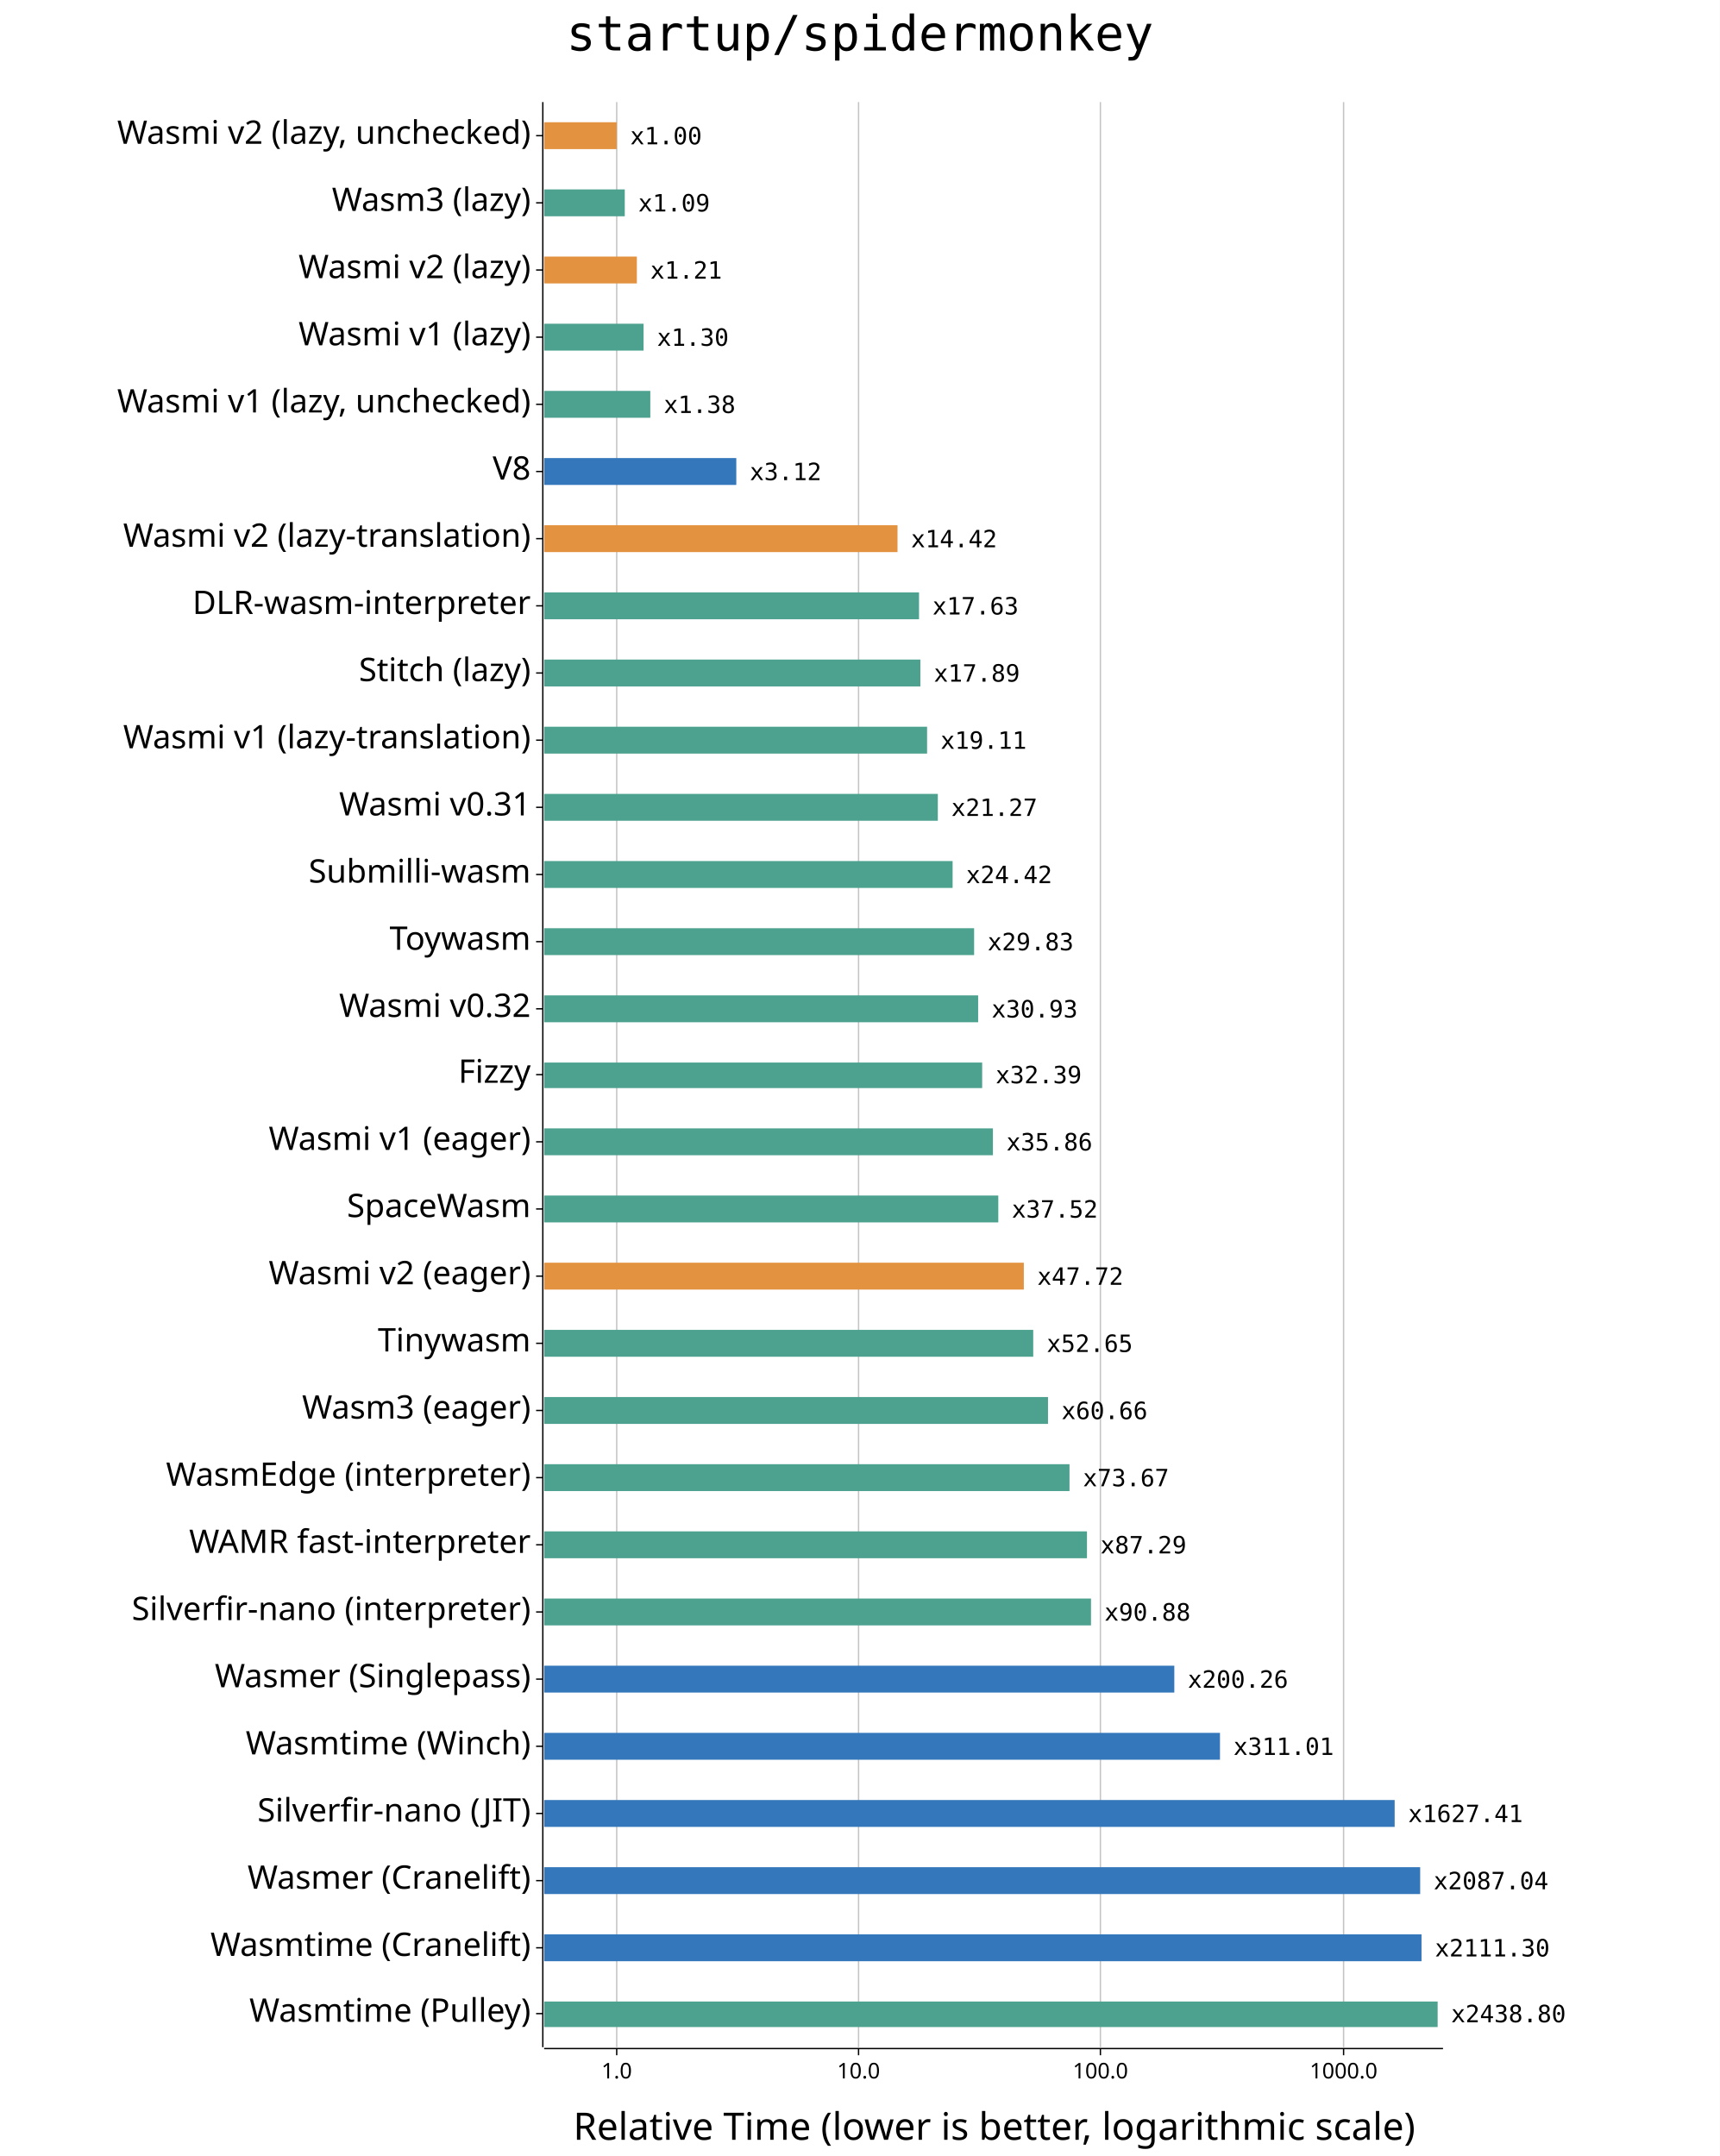
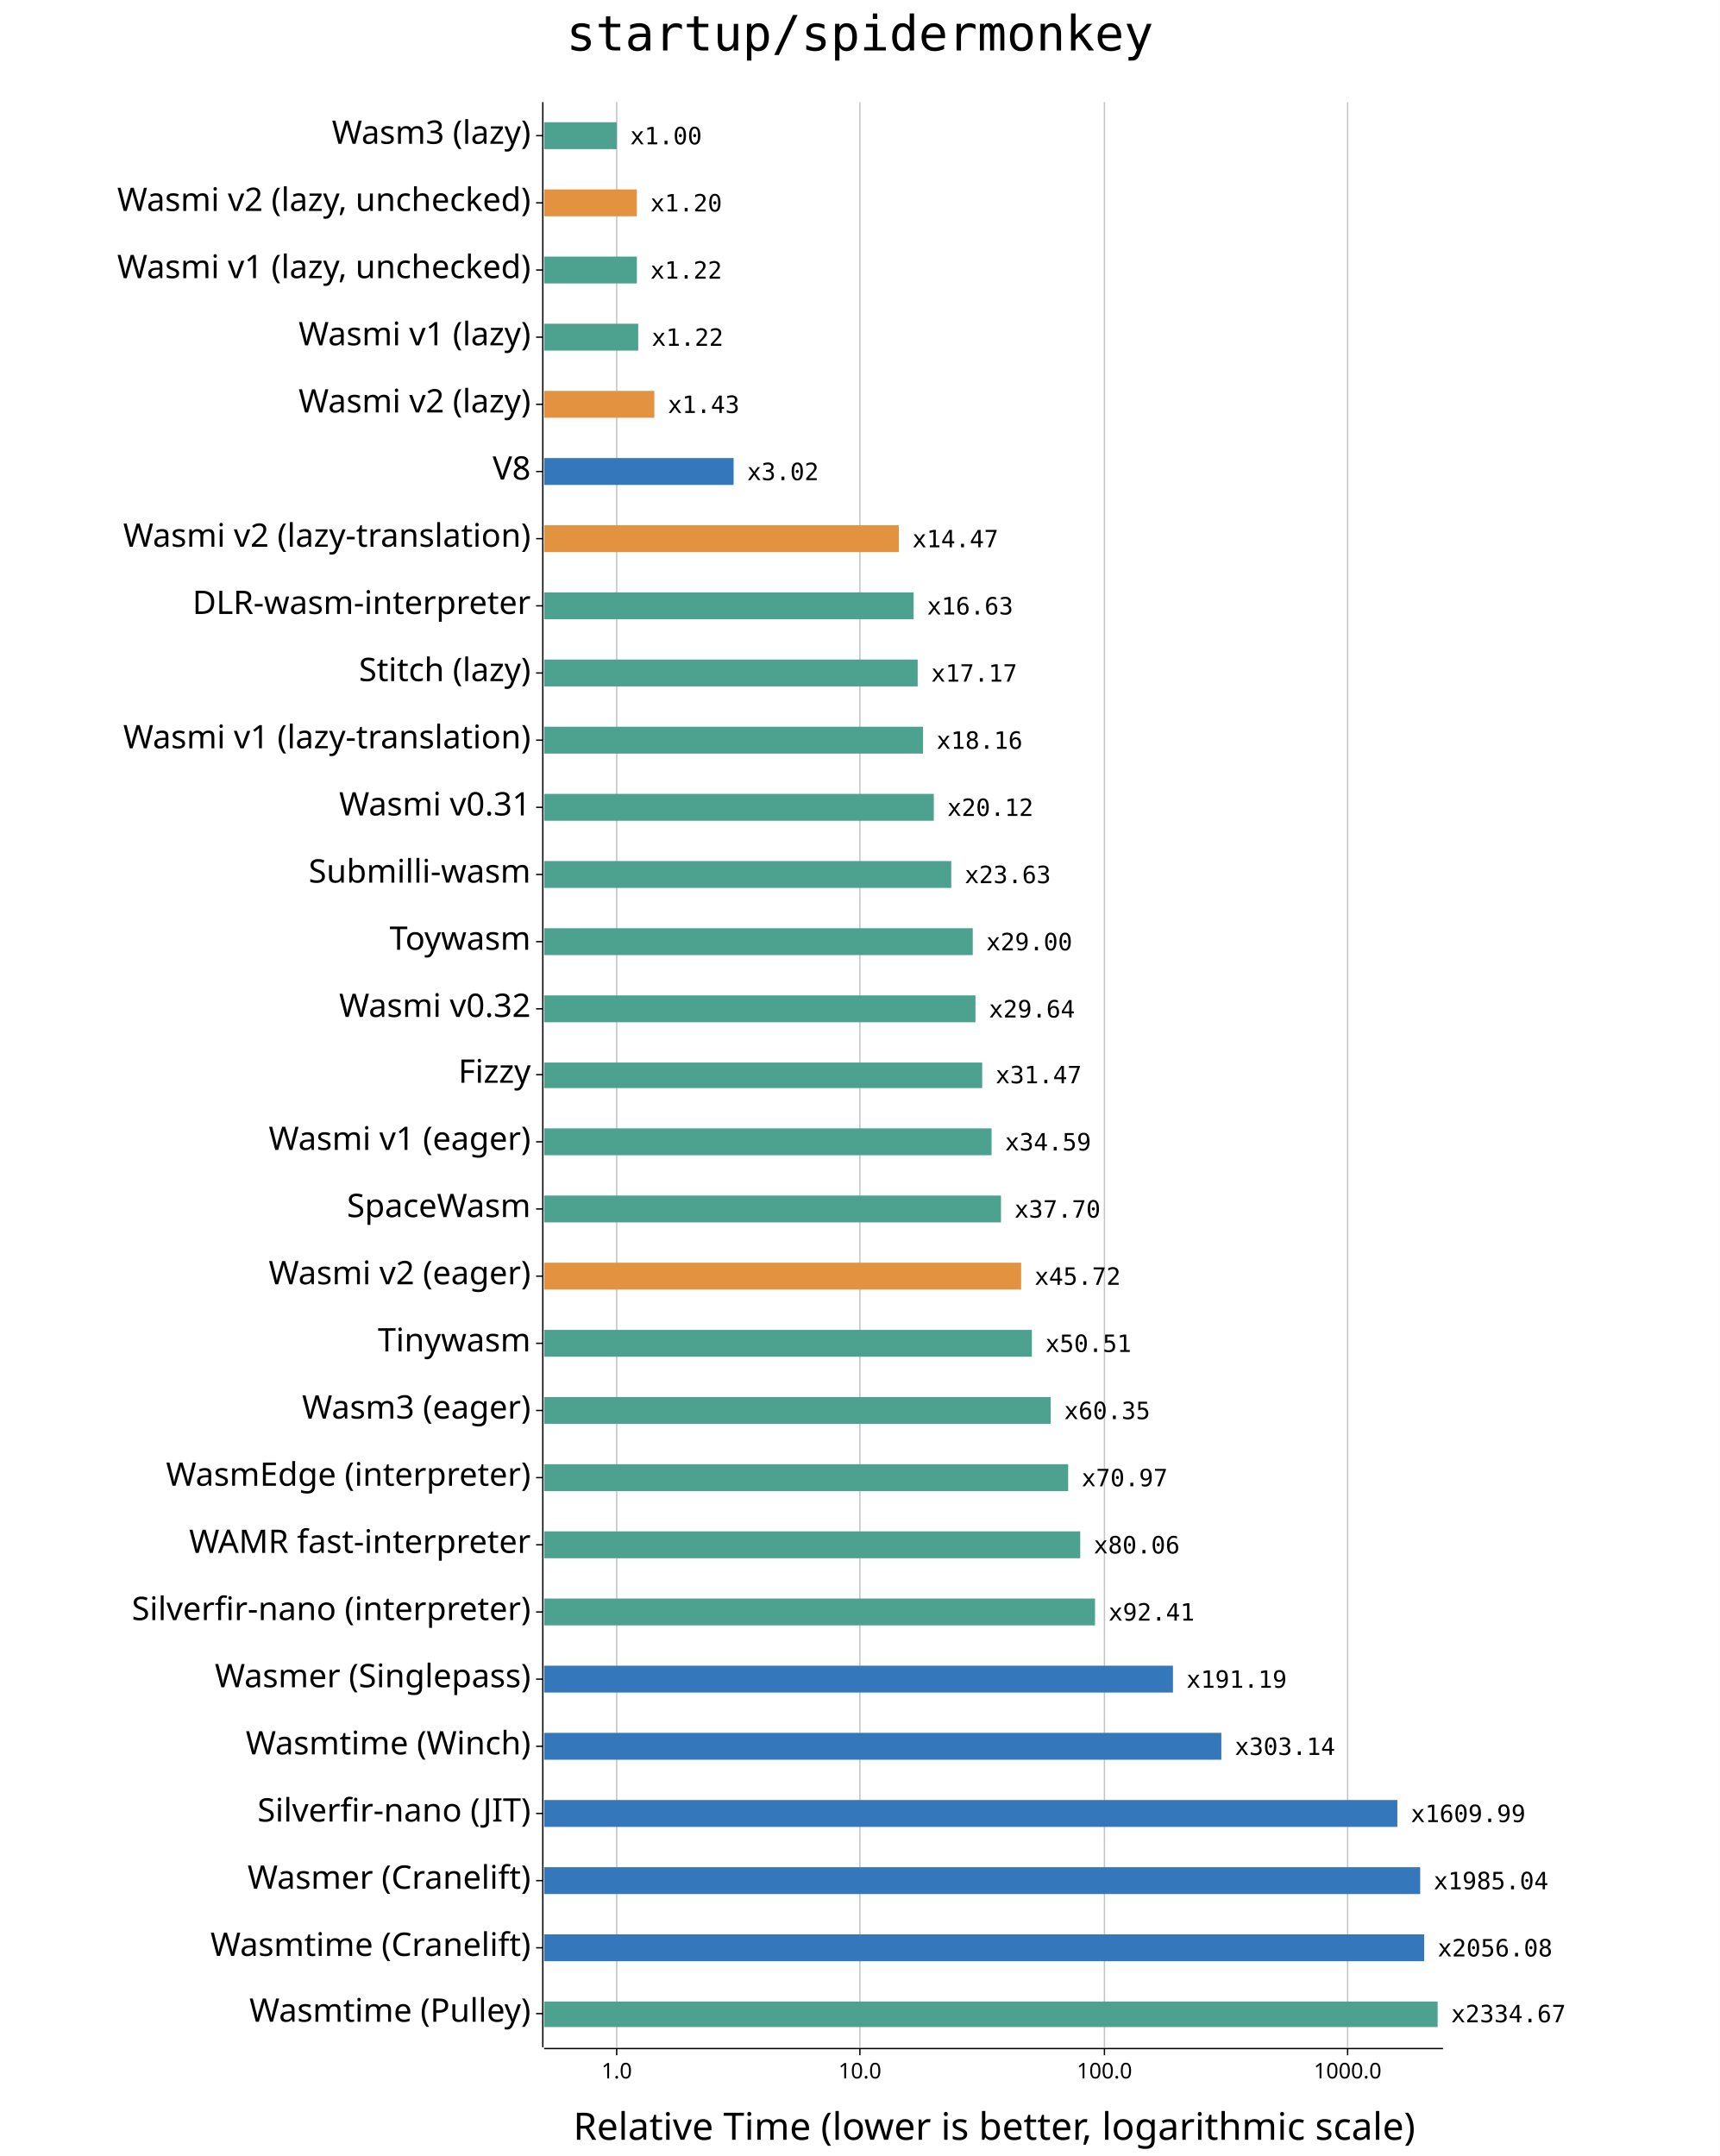
<svg xmlns="http://www.w3.org/2000/svg" width="1280" height="1605" viewBox="0 0 1280 1605">
  <rect x="0" y="0" width="1280" height="1605" opacity="1" fill="#FFFFFF" stroke="none" />
  <text x="640" y="10" dy="0.76em" text-anchor="middle" font-family="monospace" font-size="36.29" opacity="1" fill="#000000">
startup/spidermonkey
</text>
  <line opacity="0.1" stroke="#000000" stroke-width="1" x1="459" y1="1524" x2="459" y2="76" />
-   <line opacity="0.1" stroke="#000000" stroke-width="1" x1="639" y1="1524" x2="639" y2="76" />
-   <line opacity="0.1" stroke="#000000" stroke-width="1" x1="819" y1="1524" x2="819" y2="76" />
-   <line opacity="0.1" stroke="#000000" stroke-width="1" x1="1000" y1="1524" x2="1000" y2="76" />
+   <line opacity="0.1" stroke="#000000" stroke-width="1" x1="640" y1="1524" x2="640" y2="76" />
+   <line opacity="0.1" stroke="#000000" stroke-width="1" x1="822" y1="1524" x2="822" y2="76" />
+   <line opacity="0.1" stroke="#000000" stroke-width="1" x1="1003" y1="1524" x2="1003" y2="76" />
  <text x="5" y="800" dy="0.76em" text-anchor="middle" font-family="sans-serif" font-size="28.226" opacity="1" fill="#000000" transform="rotate(270, 5, 800)">

</text>
  <text x="740" y="1600" dy="-0.5ex" text-anchor="middle" font-family="sans-serif" font-size="28.226" opacity="1" fill="#000000">
Relative Time (lower is better, logarithmic scale)
</text>
  <line opacity="0.15" stroke="#000000" stroke-width="1" x1="459" y1="1524" x2="459" y2="76" />
-   <line opacity="0.15" stroke="#000000" stroke-width="1" x1="639" y1="1524" x2="639" y2="76" />
-   <line opacity="0.15" stroke="#000000" stroke-width="1" x1="819" y1="1524" x2="819" y2="76" />
-   <line opacity="0.15" stroke="#000000" stroke-width="1" x1="1000" y1="1524" x2="1000" y2="76" />
+   <line opacity="0.15" stroke="#000000" stroke-width="1" x1="640" y1="1524" x2="640" y2="76" />
+   <line opacity="0.15" stroke="#000000" stroke-width="1" x1="822" y1="1524" x2="822" y2="76" />
+   <line opacity="0.15" stroke="#000000" stroke-width="1" x1="1003" y1="1524" x2="1003" y2="76" />
  <polyline fill="none" opacity="1" stroke="#000000" stroke-width="1" points="404,76 404,1524 " />
  <text x="395" y="1499" dy="0.5ex" text-anchor="end" font-family="sans-serif" font-size="24.194" opacity="1" fill="#000000">
Wasmtime (Pulley)
</text>
  <polyline fill="none" opacity="1" stroke="#000000" stroke-width="1" points="399,1499 404,1499 " />
  <text x="395" y="1450" dy="0.5ex" text-anchor="end" font-family="sans-serif" font-size="24.194" opacity="1" fill="#000000">
Wasmtime (Cranelift)
</text>
  <polyline fill="none" opacity="1" stroke="#000000" stroke-width="1" points="399,1450 404,1450 " />
  <text x="395" y="1400" dy="0.5ex" text-anchor="end" font-family="sans-serif" font-size="24.194" opacity="1" fill="#000000">
Wasmer (Cranelift)
</text>
  <polyline fill="none" opacity="1" stroke="#000000" stroke-width="1" points="399,1400 404,1400 " />
  <text x="395" y="1350" dy="0.5ex" text-anchor="end" font-family="sans-serif" font-size="24.194" opacity="1" fill="#000000">
Silverfir-nano (JIT)
</text>
  <polyline fill="none" opacity="1" stroke="#000000" stroke-width="1" points="399,1350 404,1350 " />
  <text x="395" y="1300" dy="0.5ex" text-anchor="end" font-family="sans-serif" font-size="24.194" opacity="1" fill="#000000">
Wasmtime (Winch)
</text>
  <polyline fill="none" opacity="1" stroke="#000000" stroke-width="1" points="399,1300 404,1300 " />
  <text x="395" y="1250" dy="0.5ex" text-anchor="end" font-family="sans-serif" font-size="24.194" opacity="1" fill="#000000">
Wasmer (Singlepass)
</text>
  <polyline fill="none" opacity="1" stroke="#000000" stroke-width="1" points="399,1250 404,1250 " />
  <text x="395" y="1200" dy="0.5ex" text-anchor="end" font-family="sans-serif" font-size="24.194" opacity="1" fill="#000000">
Silverfir-nano (interpreter)
</text>
  <polyline fill="none" opacity="1" stroke="#000000" stroke-width="1" points="399,1200 404,1200 " />
  <text x="395" y="1150" dy="0.5ex" text-anchor="end" font-family="sans-serif" font-size="24.194" opacity="1" fill="#000000">
WAMR fast-interpreter
</text>
  <polyline fill="none" opacity="1" stroke="#000000" stroke-width="1" points="399,1150 404,1150 " />
  <text x="395" y="1100" dy="0.5ex" text-anchor="end" font-family="sans-serif" font-size="24.194" opacity="1" fill="#000000">
WasmEdge (interpreter)
</text>
  <polyline fill="none" opacity="1" stroke="#000000" stroke-width="1" points="399,1100 404,1100 " />
  <text x="395" y="1050" dy="0.5ex" text-anchor="end" font-family="sans-serif" font-size="24.194" opacity="1" fill="#000000">
Wasm3 (eager)
</text>
  <polyline fill="none" opacity="1" stroke="#000000" stroke-width="1" points="399,1050 404,1050 " />
  <text x="395" y="1000" dy="0.5ex" text-anchor="end" font-family="sans-serif" font-size="24.194" opacity="1" fill="#000000">
Tinywasm
</text>
  <polyline fill="none" opacity="1" stroke="#000000" stroke-width="1" points="399,1000 404,1000 " />
  <text x="395" y="950" dy="0.5ex" text-anchor="end" font-family="sans-serif" font-size="24.194" opacity="1" fill="#000000">
Wasmi v2 (eager)
</text>
  <polyline fill="none" opacity="1" stroke="#000000" stroke-width="1" points="399,950 404,950 " />
  <text x="395" y="900" dy="0.5ex" text-anchor="end" font-family="sans-serif" font-size="24.194" opacity="1" fill="#000000">
SpaceWasm
</text>
  <polyline fill="none" opacity="1" stroke="#000000" stroke-width="1" points="399,900 404,900 " />
  <text x="395" y="850" dy="0.5ex" text-anchor="end" font-family="sans-serif" font-size="24.194" opacity="1" fill="#000000">
Wasmi v1 (eager)
</text>
  <polyline fill="none" opacity="1" stroke="#000000" stroke-width="1" points="399,850 404,850 " />
  <text x="395" y="800" dy="0.5ex" text-anchor="end" font-family="sans-serif" font-size="24.194" opacity="1" fill="#000000">
Fizzy
</text>
  <polyline fill="none" opacity="1" stroke="#000000" stroke-width="1" points="399,800 404,800 " />
  <text x="395" y="751" dy="0.5ex" text-anchor="end" font-family="sans-serif" font-size="24.194" opacity="1" fill="#000000">
Wasmi v0.32
</text>
  <polyline fill="none" opacity="1" stroke="#000000" stroke-width="1" points="399,751 404,751 " />
  <text x="395" y="701" dy="0.5ex" text-anchor="end" font-family="sans-serif" font-size="24.194" opacity="1" fill="#000000">
Toywasm
</text>
  <polyline fill="none" opacity="1" stroke="#000000" stroke-width="1" points="399,701 404,701 " />
  <text x="395" y="651" dy="0.5ex" text-anchor="end" font-family="sans-serif" font-size="24.194" opacity="1" fill="#000000">
Submilli-wasm
</text>
  <polyline fill="none" opacity="1" stroke="#000000" stroke-width="1" points="399,651 404,651 " />
  <text x="395" y="601" dy="0.5ex" text-anchor="end" font-family="sans-serif" font-size="24.194" opacity="1" fill="#000000">
Wasmi v0.31
</text>
  <polyline fill="none" opacity="1" stroke="#000000" stroke-width="1" points="399,601 404,601 " />
  <text x="395" y="551" dy="0.5ex" text-anchor="end" font-family="sans-serif" font-size="24.194" opacity="1" fill="#000000">
Wasmi v1 (lazy-translation)
</text>
  <polyline fill="none" opacity="1" stroke="#000000" stroke-width="1" points="399,551 404,551 " />
  <text x="395" y="501" dy="0.5ex" text-anchor="end" font-family="sans-serif" font-size="24.194" opacity="1" fill="#000000">
Stitch (lazy)
</text>
  <polyline fill="none" opacity="1" stroke="#000000" stroke-width="1" points="399,501 404,501 " />
  <text x="395" y="451" dy="0.5ex" text-anchor="end" font-family="sans-serif" font-size="24.194" opacity="1" fill="#000000">
DLR-wasm-interpreter
</text>
  <polyline fill="none" opacity="1" stroke="#000000" stroke-width="1" points="399,451 404,451 " />
  <text x="395" y="401" dy="0.5ex" text-anchor="end" font-family="sans-serif" font-size="24.194" opacity="1" fill="#000000">
Wasmi v2 (lazy-translation)
</text>
  <polyline fill="none" opacity="1" stroke="#000000" stroke-width="1" points="399,401 404,401 " />
  <text x="395" y="351" dy="0.5ex" text-anchor="end" font-family="sans-serif" font-size="24.194" opacity="1" fill="#000000">
V8
</text>
  <polyline fill="none" opacity="1" stroke="#000000" stroke-width="1" points="399,351 404,351 " />
  <text x="395" y="301" dy="0.5ex" text-anchor="end" font-family="sans-serif" font-size="24.194" opacity="1" fill="#000000">
- Wasmi v1 (lazy, unchecked)
+ Wasmi v2 (lazy)
</text>
  <polyline fill="none" opacity="1" stroke="#000000" stroke-width="1" points="399,301 404,301 " />
  <text x="395" y="251" dy="0.5ex" text-anchor="end" font-family="sans-serif" font-size="24.194" opacity="1" fill="#000000">
Wasmi v1 (lazy)
</text>
  <polyline fill="none" opacity="1" stroke="#000000" stroke-width="1" points="399,251 404,251 " />
  <text x="395" y="201" dy="0.5ex" text-anchor="end" font-family="sans-serif" font-size="24.194" opacity="1" fill="#000000">
- Wasmi v2 (lazy)
+ Wasmi v1 (lazy, unchecked)
</text>
  <polyline fill="none" opacity="1" stroke="#000000" stroke-width="1" points="399,201 404,201 " />
  <text x="395" y="151" dy="0.5ex" text-anchor="end" font-family="sans-serif" font-size="24.194" opacity="1" fill="#000000">
- Wasm3 (lazy)
+ Wasmi v2 (lazy, unchecked)
</text>
  <polyline fill="none" opacity="1" stroke="#000000" stroke-width="1" points="399,151 404,151 " />
  <text x="395" y="101" dy="0.5ex" text-anchor="end" font-family="sans-serif" font-size="24.194" opacity="1" fill="#000000">
- Wasmi v2 (lazy, unchecked)
+ Wasm3 (lazy)
</text>
  <polyline fill="none" opacity="1" stroke="#000000" stroke-width="1" points="399,101 404,101 " />
  <polyline fill="none" opacity="1" stroke="#000000" stroke-width="1" points="405,1525 1074,1525 " />
  <text x="459" y="1535" dy="0.76em" text-anchor="middle" font-family="sans-serif" font-size="16.129" opacity="1" fill="#000000">
1.0
</text>
  <polyline fill="none" opacity="1" stroke="#000000" stroke-width="1" points="459,1525 459,1530 " />
-   <text x="639" y="1535" dy="0.76em" text-anchor="middle" font-family="sans-serif" font-size="16.129" opacity="1" fill="#000000">
+   <text x="640" y="1535" dy="0.76em" text-anchor="middle" font-family="sans-serif" font-size="16.129" opacity="1" fill="#000000">
10.0
</text>
-   <polyline fill="none" opacity="1" stroke="#000000" stroke-width="1" points="639,1525 639,1530 " />
-   <text x="819" y="1535" dy="0.76em" text-anchor="middle" font-family="sans-serif" font-size="16.129" opacity="1" fill="#000000">
+   <polyline fill="none" opacity="1" stroke="#000000" stroke-width="1" points="640,1525 640,1530 " />
+   <text x="822" y="1535" dy="0.76em" text-anchor="middle" font-family="sans-serif" font-size="16.129" opacity="1" fill="#000000">
100.0
</text>
-   <polyline fill="none" opacity="1" stroke="#000000" stroke-width="1" points="819,1525 819,1530 " />
-   <text x="1000" y="1535" dy="0.76em" text-anchor="middle" font-family="sans-serif" font-size="16.129" opacity="1" fill="#000000">
+   <polyline fill="none" opacity="1" stroke="#000000" stroke-width="1" points="822,1525 822,1530 " />
+   <text x="1003" y="1535" dy="0.76em" text-anchor="middle" font-family="sans-serif" font-size="16.129" opacity="1" fill="#000000">
1000.0
</text>
-   <polyline fill="none" opacity="1" stroke="#000000" stroke-width="1" points="1000,1525 1000,1530 " />
-   <rect x="405" y="541" width="285" height="20" opacity="1" fill="#4CA18F" stroke="none" />
-   <rect x="405" y="1140" width="404" height="20" opacity="1" fill="#4CA18F" stroke="none" />
+   <polyline fill="none" opacity="1" stroke="#000000" stroke-width="1" points="1003,1525 1003,1530 " />
+   <rect x="405" y="691" width="319" height="20" opacity="1" fill="#4CA18F" stroke="none" />
+   <rect x="405" y="191" width="69" height="20" opacity="1" fill="#4CA18F" stroke="none" />
+   <rect x="405" y="791" width="326" height="19" opacity="1" fill="#4CA18F" stroke="none" />
+   <rect x="405" y="491" width="278" height="20" opacity="1" fill="#4CA18F" stroke="none" />
+   <rect x="405" y="1240" width="468" height="20" opacity="1" fill="#3477BA" stroke="none" />
+   <rect x="405" y="291" width="82" height="20" opacity="1" fill="#E3923F" stroke="none" />
+   <rect x="405" y="1440" width="655" height="20" opacity="1" fill="#3477BA" stroke="none" />
+   <rect x="405" y="641" width="303" height="20" opacity="1" fill="#4CA18F" stroke="none" />
+   <rect x="405" y="1090" width="390" height="20" opacity="1" fill="#4CA18F" stroke="none" />
+   <rect x="405" y="1290" width="504" height="20" opacity="1" fill="#3477BA" stroke="none" />
+   <rect x="405" y="141" width="69" height="20" opacity="1" fill="#E3923F" stroke="none" />
+   <rect x="405" y="840" width="333" height="20" opacity="1" fill="#4CA18F" stroke="none" />
+   <rect x="405" y="940" width="355" height="20" opacity="1" fill="#E3923F" stroke="none" />
+   <rect x="405" y="1390" width="652" height="20" opacity="1" fill="#3477BA" stroke="none" />
+   <rect x="405" y="1340" width="635" height="20" opacity="1" fill="#3477BA" stroke="none" />
+   <rect x="405" y="241" width="70" height="20" opacity="1" fill="#4CA18F" stroke="none" />
+   <rect x="405" y="541" width="282" height="20" opacity="1" fill="#4CA18F" stroke="none" />
+   <rect x="405" y="391" width="264" height="20" opacity="1" fill="#E3923F" stroke="none" />
  <rect x="405" y="1490" width="665" height="19" opacity="1" fill="#4CA18F" stroke="none" />
-   <rect x="405" y="191" width="69" height="20" opacity="1" fill="#E3923F" stroke="none" />
-   <rect x="405" y="1290" width="503" height="20" opacity="1" fill="#3477BA" stroke="none" />
-   <rect x="405" y="840" width="334" height="20" opacity="1" fill="#4CA18F" stroke="none" />
-   <rect x="405" y="1340" width="633" height="20" opacity="1" fill="#3477BA" stroke="none" />
-   <rect x="405" y="241" width="74" height="20" opacity="1" fill="#4CA18F" stroke="none" />
-   <rect x="405" y="91" width="54" height="20" opacity="1" fill="#E3923F" stroke="none" />
-   <rect x="405" y="591" width="293" height="20" opacity="1" fill="#4CA18F" stroke="none" />
-   <rect x="405" y="1090" width="391" height="20" opacity="1" fill="#4CA18F" stroke="none" />
-   <rect x="405" y="491" width="280" height="20" opacity="1" fill="#4CA18F" stroke="none" />
-   <rect x="405" y="141" width="60" height="20" opacity="1" fill="#4CA18F" stroke="none" />
-   <rect x="405" y="391" width="263" height="20" opacity="1" fill="#E3923F" stroke="none" />
-   <rect x="405" y="291" width="79" height="20" opacity="1" fill="#4CA18F" stroke="none" />
-   <rect x="405" y="1440" width="653" height="20" opacity="1" fill="#3477BA" stroke="none" />
-   <rect x="405" y="641" width="304" height="20" opacity="1" fill="#4CA18F" stroke="none" />
-   <rect x="405" y="441" width="279" height="20" opacity="1" fill="#4CA18F" stroke="none" />
-   <rect x="405" y="1240" width="469" height="20" opacity="1" fill="#3477BA" stroke="none" />
-   <rect x="405" y="791" width="326" height="19" opacity="1" fill="#4CA18F" stroke="none" />
-   <rect x="405" y="940" width="357" height="20" opacity="1" fill="#E3923F" stroke="none" />
-   <rect x="405" y="1190" width="407" height="20" opacity="1" fill="#4CA18F" stroke="none" />
-   <rect x="405" y="990" width="364" height="20" opacity="1" fill="#4CA18F" stroke="none" />
-   <rect x="405" y="890" width="338" height="20" opacity="1" fill="#4CA18F" stroke="none" />
-   <rect x="405" y="741" width="323" height="20" opacity="1" fill="#4CA18F" stroke="none" />
-   <rect x="405" y="1040" width="375" height="20" opacity="1" fill="#4CA18F" stroke="none" />
-   <rect x="405" y="1390" width="652" height="20" opacity="1" fill="#3477BA" stroke="none" />
-   <rect x="405" y="691" width="320" height="20" opacity="1" fill="#4CA18F" stroke="none" />
-   <rect x="405" y="341" width="143" height="20" opacity="1" fill="#3477BA" stroke="none" />
+   <rect x="405" y="441" width="275" height="20" opacity="1" fill="#4CA18F" stroke="none" />
+   <rect x="405" y="91" width="54" height="20" opacity="1" fill="#4CA18F" stroke="none" />
+   <rect x="405" y="741" width="321" height="20" opacity="1" fill="#4CA18F" stroke="none" />
+   <rect x="405" y="1190" width="410" height="20" opacity="1" fill="#4CA18F" stroke="none" />
+   <rect x="405" y="890" width="340" height="20" opacity="1" fill="#4CA18F" stroke="none" />
+   <rect x="405" y="591" width="290" height="20" opacity="1" fill="#4CA18F" stroke="none" />
+   <rect x="405" y="990" width="363" height="20" opacity="1" fill="#4CA18F" stroke="none" />
+   <rect x="405" y="341" width="141" height="20" opacity="1" fill="#3477BA" stroke="none" />
+   <rect x="405" y="1140" width="399" height="20" opacity="1" fill="#4CA18F" stroke="none" />
+   <rect x="405" y="1040" width="377" height="20" opacity="1" fill="#4CA18F" stroke="none" />
  <text x="1080" y="1501" dy="0.5ex" text-anchor="start" font-family="monospace" font-size="17.742" opacity="1" fill="#000000">
- x2438.80
- </text>
-   <text x="1068" y="1452" dy="0.5ex" text-anchor="start" font-family="monospace" font-size="17.742" opacity="1" fill="#000000">
- x2111.30
+ x2334.67
+ </text>
+   <text x="1070" y="1452" dy="0.5ex" text-anchor="start" font-family="monospace" font-size="17.742" opacity="1" fill="#000000">
+ x2056.08
</text>
  <text x="1067" y="1402" dy="0.5ex" text-anchor="start" font-family="monospace" font-size="17.742" opacity="1" fill="#000000">
- x2087.04
- </text>
-   <text x="1048" y="1352" dy="0.5ex" text-anchor="start" font-family="monospace" font-size="17.742" opacity="1" fill="#000000">
- x1627.41
- </text>
-   <text x="918" y="1302" dy="0.5ex" text-anchor="start" font-family="monospace" font-size="17.742" opacity="1" fill="#000000">
- x311.01
- </text>
-   <text x="884" y="1252" dy="0.5ex" text-anchor="start" font-family="monospace" font-size="17.742" opacity="1" fill="#000000">
- x200.26
- </text>
-   <text x="822" y="1202" dy="0.5ex" text-anchor="start" font-family="monospace" font-size="17.742" opacity="1" fill="#000000">
- x90.88
- </text>
-   <text x="819" y="1152" dy="0.5ex" text-anchor="start" font-family="monospace" font-size="17.742" opacity="1" fill="#000000">
- x87.29
- </text>
-   <text x="806" y="1102" dy="0.5ex" text-anchor="start" font-family="monospace" font-size="17.742" opacity="1" fill="#000000">
- x73.67
- </text>
-   <text x="790" y="1052" dy="0.5ex" text-anchor="start" font-family="monospace" font-size="17.742" opacity="1" fill="#000000">
- x60.66
- </text>
-   <text x="779" y="1002" dy="0.5ex" text-anchor="start" font-family="monospace" font-size="17.742" opacity="1" fill="#000000">
- x52.65
- </text>
-   <text x="772" y="952" dy="0.5ex" text-anchor="start" font-family="monospace" font-size="17.742" opacity="1" fill="#000000">
- x47.72
- </text>
-   <text x="753" y="902" dy="0.5ex" text-anchor="start" font-family="monospace" font-size="17.742" opacity="1" fill="#000000">
- x37.52
- </text>
-   <text x="749" y="852" dy="0.5ex" text-anchor="start" font-family="monospace" font-size="17.742" opacity="1" fill="#000000">
- x35.86
+ x1985.04
+ </text>
+   <text x="1050" y="1352" dy="0.5ex" text-anchor="start" font-family="monospace" font-size="17.742" opacity="1" fill="#000000">
+ x1609.99
+ </text>
+   <text x="919" y="1302" dy="0.5ex" text-anchor="start" font-family="monospace" font-size="17.742" opacity="1" fill="#000000">
+ x303.14
+ </text>
+   <text x="883" y="1252" dy="0.5ex" text-anchor="start" font-family="monospace" font-size="17.742" opacity="1" fill="#000000">
+ x191.19
+ </text>
+   <text x="825" y="1202" dy="0.5ex" text-anchor="start" font-family="monospace" font-size="17.742" opacity="1" fill="#000000">
+ x92.41
+ </text>
+   <text x="814" y="1152" dy="0.5ex" text-anchor="start" font-family="monospace" font-size="17.742" opacity="1" fill="#000000">
+ x80.06
+ </text>
+   <text x="805" y="1102" dy="0.5ex" text-anchor="start" font-family="monospace" font-size="17.742" opacity="1" fill="#000000">
+ x70.97
+ </text>
+   <text x="792" y="1052" dy="0.5ex" text-anchor="start" font-family="monospace" font-size="17.742" opacity="1" fill="#000000">
+ x60.35
+ </text>
+   <text x="778" y="1002" dy="0.5ex" text-anchor="start" font-family="monospace" font-size="17.742" opacity="1" fill="#000000">
+ x50.51
+ </text>
+   <text x="770" y="952" dy="0.5ex" text-anchor="start" font-family="monospace" font-size="17.742" opacity="1" fill="#000000">
+ x45.72
+ </text>
+   <text x="755" y="902" dy="0.5ex" text-anchor="start" font-family="monospace" font-size="17.742" opacity="1" fill="#000000">
+ x37.70
+ </text>
+   <text x="748" y="852" dy="0.5ex" text-anchor="start" font-family="monospace" font-size="17.742" opacity="1" fill="#000000">
+ x34.59
</text>
  <text x="741" y="802" dy="0.5ex" text-anchor="start" font-family="monospace" font-size="17.742" opacity="1" fill="#000000">
- x32.39
- </text>
-   <text x="738" y="753" dy="0.5ex" text-anchor="start" font-family="monospace" font-size="17.742" opacity="1" fill="#000000">
- x30.93
- </text>
-   <text x="735" y="703" dy="0.5ex" text-anchor="start" font-family="monospace" font-size="17.742" opacity="1" fill="#000000">
- x29.83
- </text>
-   <text x="719" y="653" dy="0.5ex" text-anchor="start" font-family="monospace" font-size="17.742" opacity="1" fill="#000000">
- x24.42
- </text>
-   <text x="708" y="603" dy="0.5ex" text-anchor="start" font-family="monospace" font-size="17.742" opacity="1" fill="#000000">
- x21.27
- </text>
-   <text x="700" y="553" dy="0.5ex" text-anchor="start" font-family="monospace" font-size="17.742" opacity="1" fill="#000000">
- x19.11
- </text>
-   <text x="695" y="503" dy="0.5ex" text-anchor="start" font-family="monospace" font-size="17.742" opacity="1" fill="#000000">
- x17.89
- </text>
-   <text x="694" y="453" dy="0.5ex" text-anchor="start" font-family="monospace" font-size="17.742" opacity="1" fill="#000000">
- x17.63
- </text>
-   <text x="678" y="403" dy="0.5ex" text-anchor="start" font-family="monospace" font-size="17.742" opacity="1" fill="#000000">
- x14.42
- </text>
-   <text x="558" y="353" dy="0.5ex" text-anchor="start" font-family="monospace" font-size="17.742" opacity="1" fill="#000000">
- x3.12
- </text>
-   <text x="494" y="303" dy="0.5ex" text-anchor="start" font-family="monospace" font-size="17.742" opacity="1" fill="#000000">
- x1.38
- </text>
-   <text x="489" y="253" dy="0.5ex" text-anchor="start" font-family="monospace" font-size="17.742" opacity="1" fill="#000000">
- x1.30
+ x31.47
+ </text>
+   <text x="736" y="753" dy="0.5ex" text-anchor="start" font-family="monospace" font-size="17.742" opacity="1" fill="#000000">
+ x29.64
+ </text>
+   <text x="734" y="703" dy="0.5ex" text-anchor="start" font-family="monospace" font-size="17.742" opacity="1" fill="#000000">
+ x29.00
+ </text>
+   <text x="718" y="653" dy="0.5ex" text-anchor="start" font-family="monospace" font-size="17.742" opacity="1" fill="#000000">
+ x23.63
+ </text>
+   <text x="705" y="603" dy="0.5ex" text-anchor="start" font-family="monospace" font-size="17.742" opacity="1" fill="#000000">
+ x20.12
+ </text>
+   <text x="697" y="553" dy="0.5ex" text-anchor="start" font-family="monospace" font-size="17.742" opacity="1" fill="#000000">
+ x18.16
+ </text>
+   <text x="693" y="503" dy="0.5ex" text-anchor="start" font-family="monospace" font-size="17.742" opacity="1" fill="#000000">
+ x17.17
+ </text>
+   <text x="690" y="453" dy="0.5ex" text-anchor="start" font-family="monospace" font-size="17.742" opacity="1" fill="#000000">
+ x16.63
+ </text>
+   <text x="679" y="403" dy="0.5ex" text-anchor="start" font-family="monospace" font-size="17.742" opacity="1" fill="#000000">
+ x14.47
+ </text>
+   <text x="556" y="353" dy="0.5ex" text-anchor="start" font-family="monospace" font-size="17.742" opacity="1" fill="#000000">
+ x3.02
+ </text>
+   <text x="497" y="303" dy="0.5ex" text-anchor="start" font-family="monospace" font-size="17.742" opacity="1" fill="#000000">
+ x1.43
+ </text>
+   <text x="485" y="253" dy="0.5ex" text-anchor="start" font-family="monospace" font-size="17.742" opacity="1" fill="#000000">
+ x1.22
</text>
  <text x="484" y="203" dy="0.5ex" text-anchor="start" font-family="monospace" font-size="17.742" opacity="1" fill="#000000">
- x1.21
- </text>
-   <text x="475" y="153" dy="0.5ex" text-anchor="start" font-family="monospace" font-size="17.742" opacity="1" fill="#000000">
- x1.09
+ x1.22
+ </text>
+   <text x="484" y="153" dy="0.5ex" text-anchor="start" font-family="monospace" font-size="17.742" opacity="1" fill="#000000">
+ x1.20
</text>
  <text x="469" y="103" dy="0.5ex" text-anchor="start" font-family="monospace" font-size="17.742" opacity="1" fill="#000000">
x1.00
</text>
</svg>
